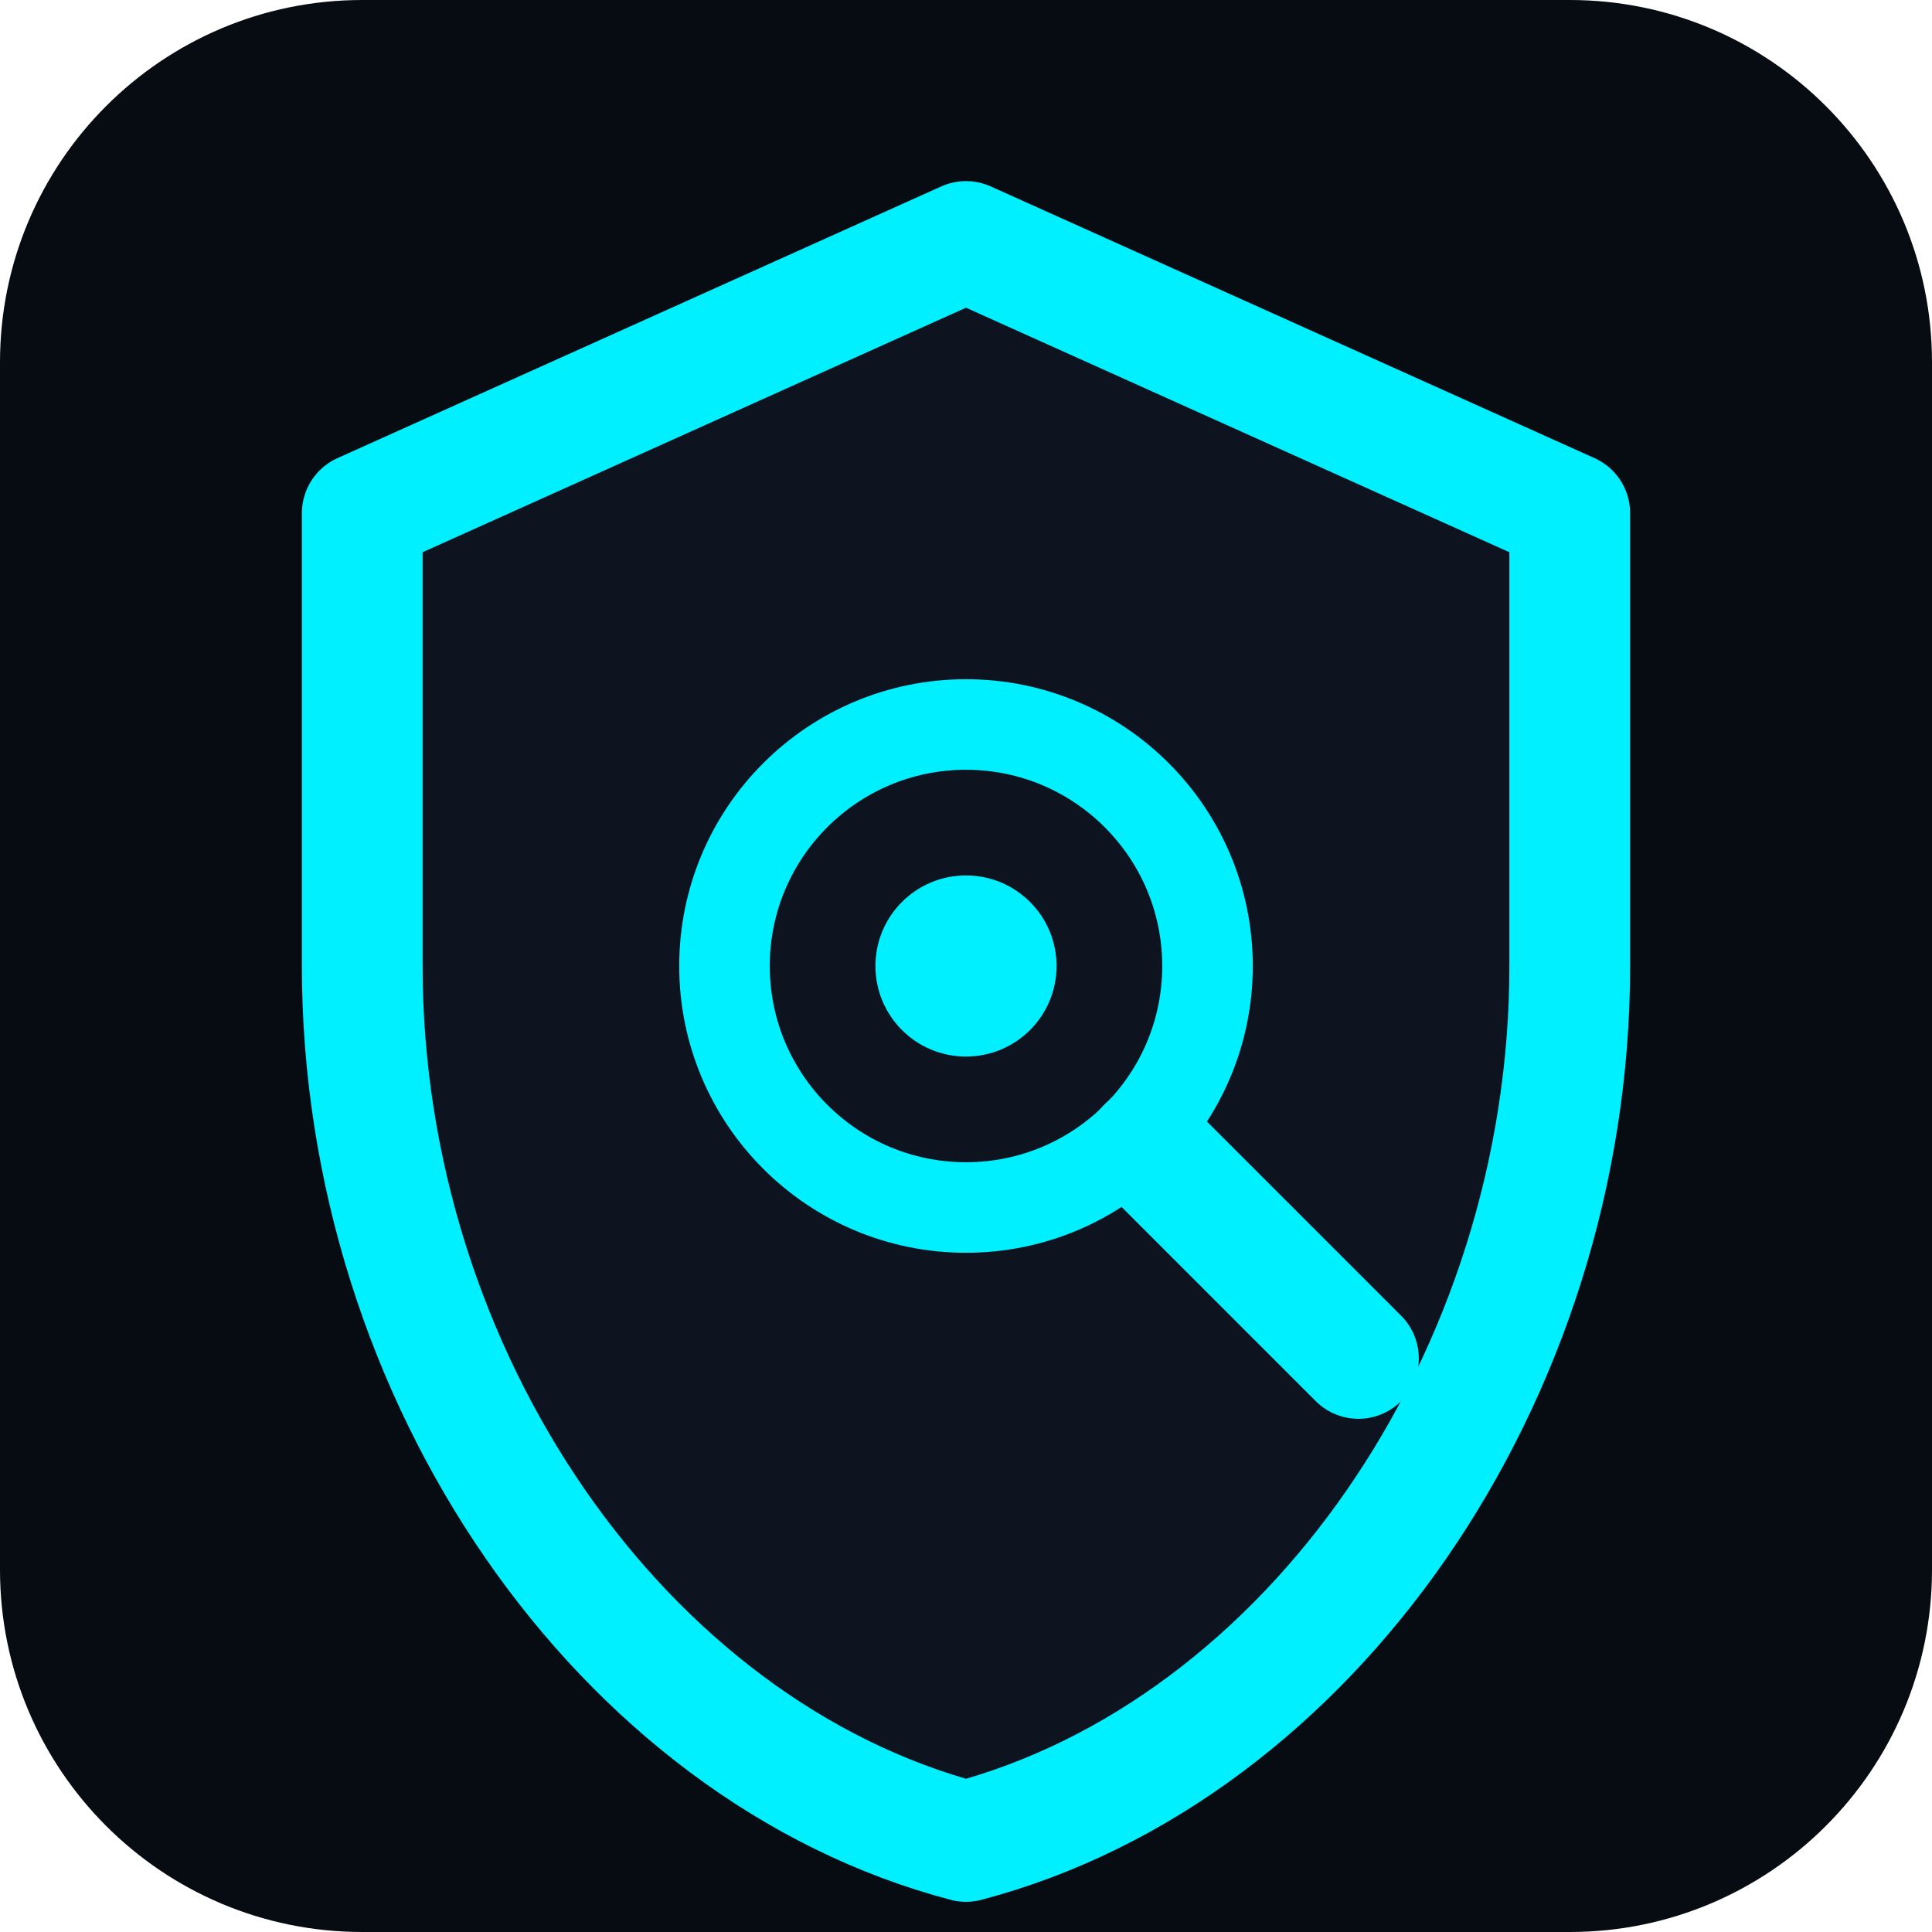
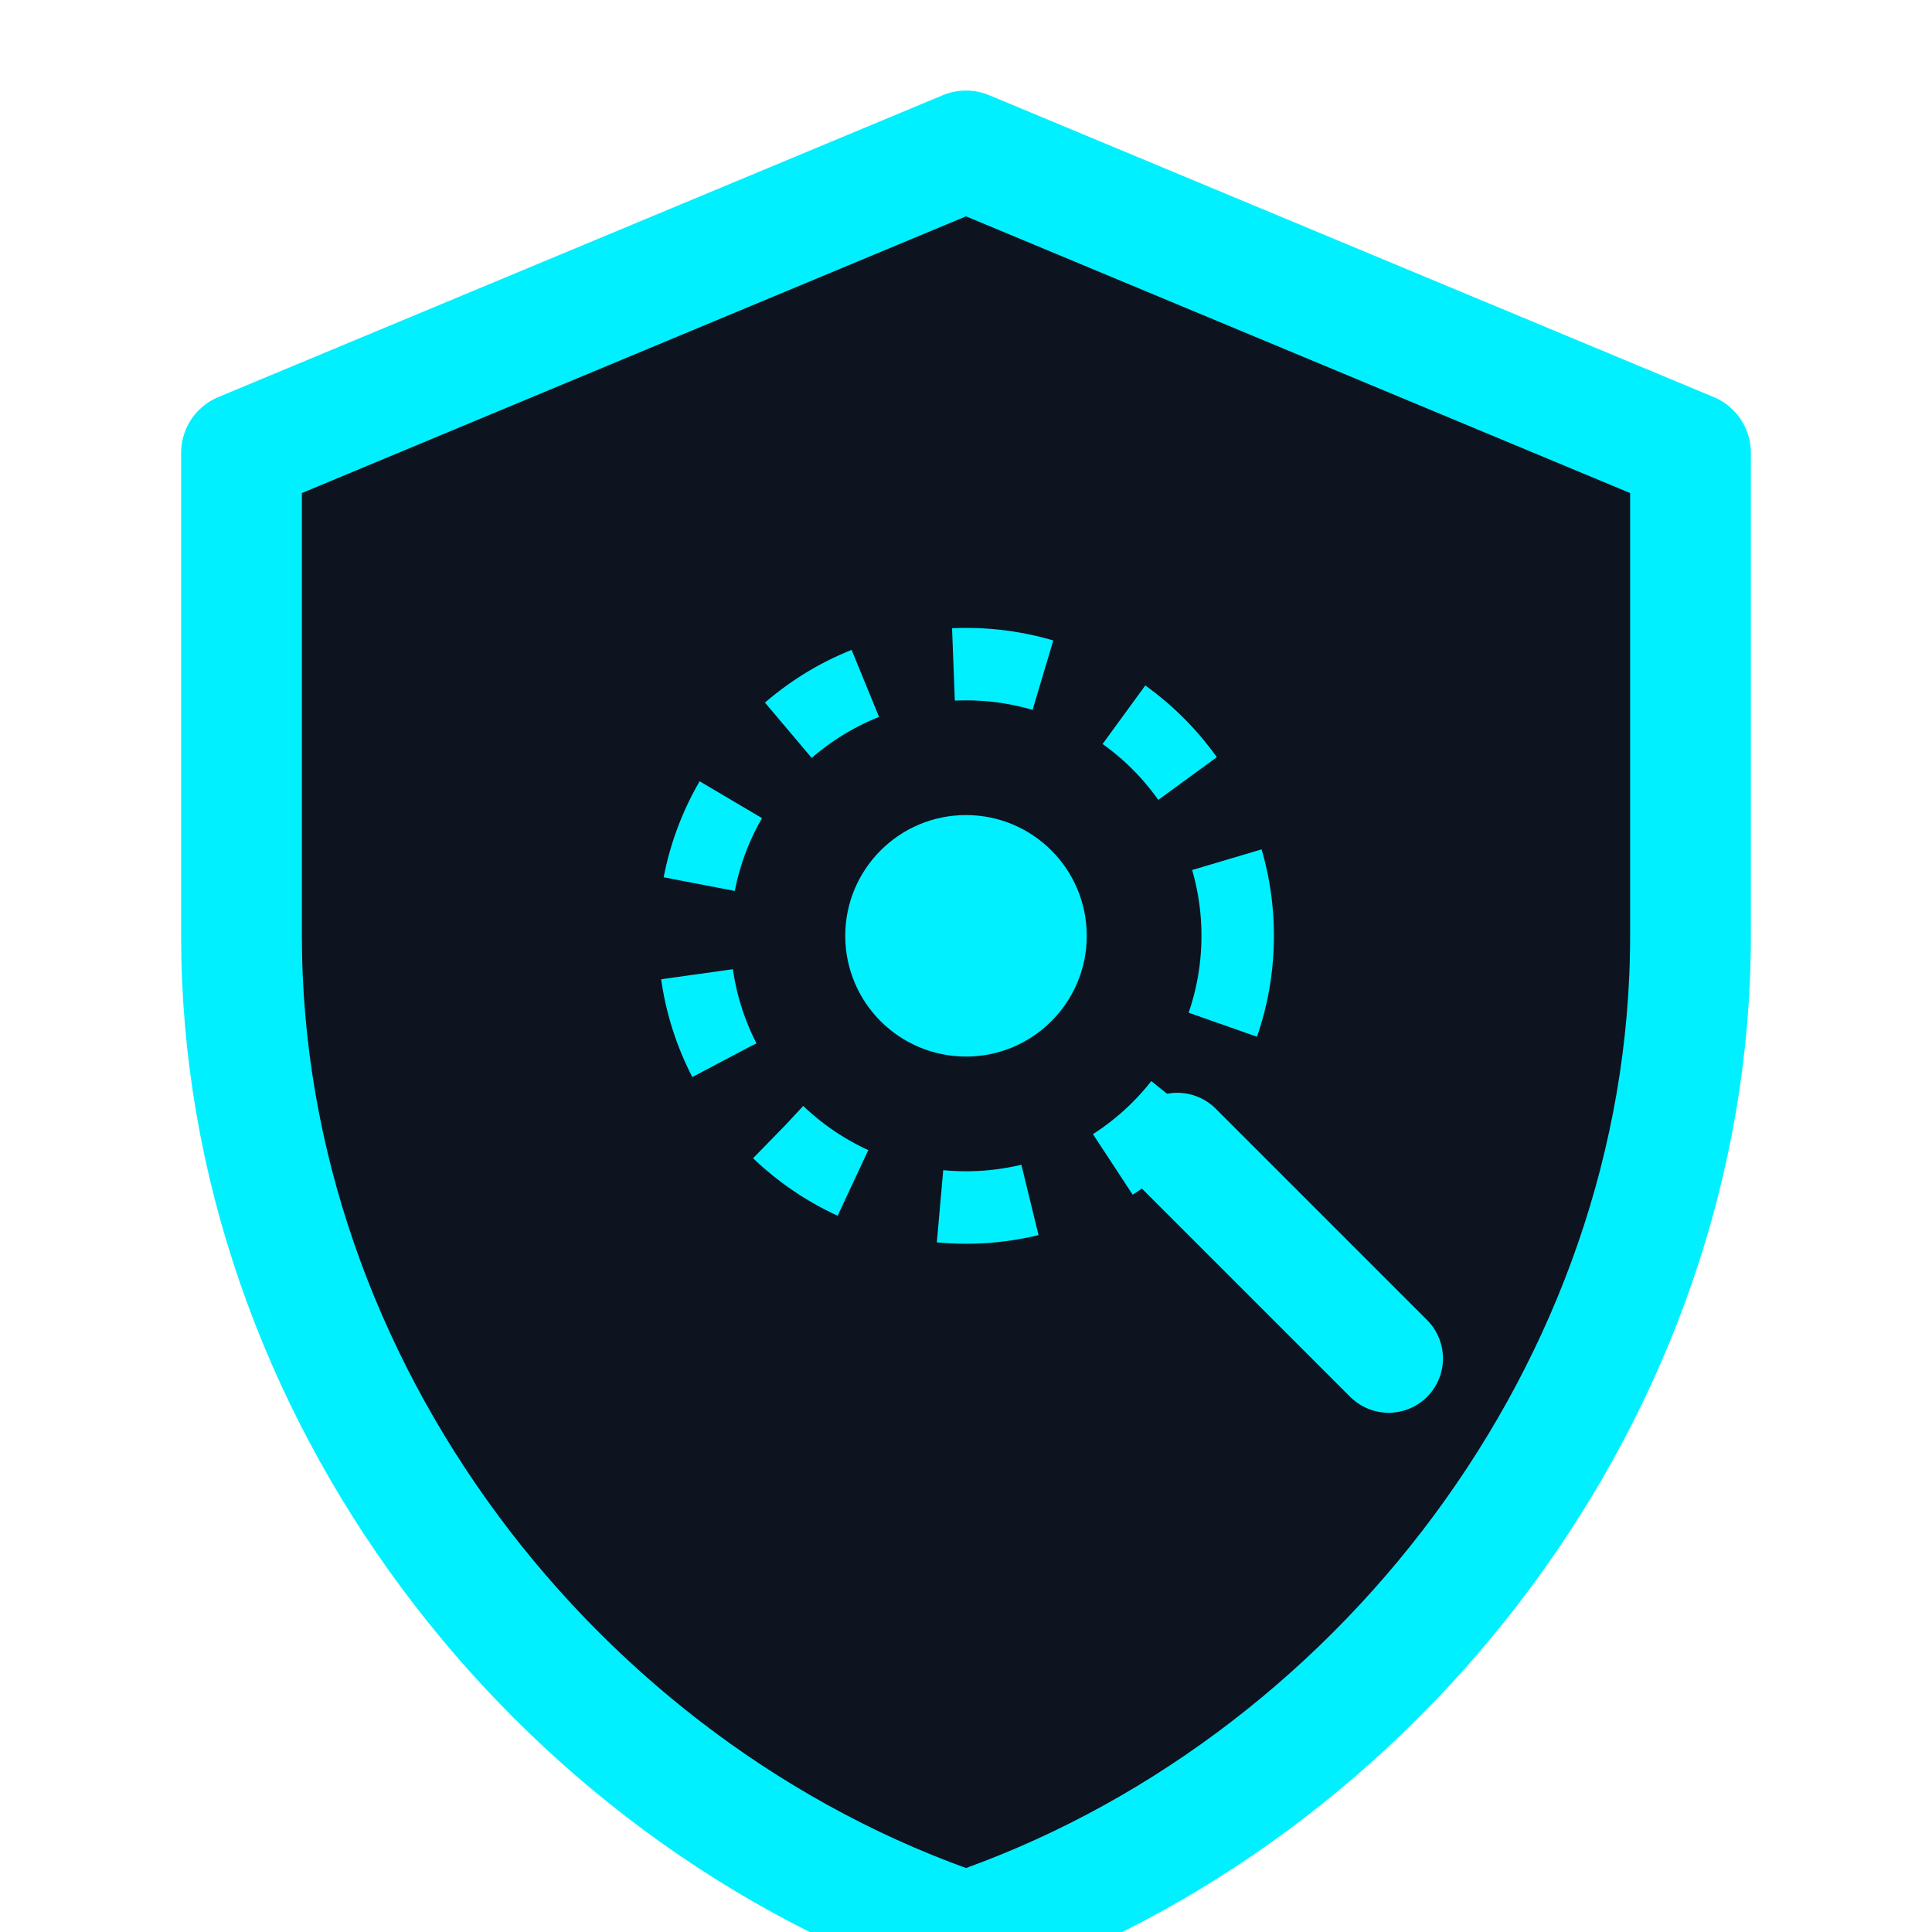
<svg xmlns="http://www.w3.org/2000/svg" viewBox="0 0 32 32" width="32" height="32" fill="none">
-   <rect width="32" height="32" rx="6" fill="#070B12" />
-   <path d="M16 4L6 8.5V16C6 22.8 10.3 29 16 30.5C21.7 29 26 22.8 26 16V8.5L16 4Z" stroke="#00F0FF" stroke-width="2" stroke-linejoin="round" fill="#0D131F" />
-   <circle cx="16" cy="16" r="4" stroke="#00F0FF" stroke-width="1.5" />
-   <circle cx="16" cy="16" r="1.5" fill="#00F0FF" />
-   <line x1="19" y1="19" x2="22.5" y2="22.5" stroke="#00F0FF" stroke-width="2" stroke-linecap="round" />
+   <style>
+     .fav-shield { stroke: #00F0FF; fill: #0D131F; }
+     .fav-accent { fill: #00F0FF; }
+     @media (prefers-color-scheme: light) {
+       .fav-shield { stroke: #00839E; fill: #E2E8F0; }
+       .fav-accent { fill: #00839E; }
+     }
+   </style>
+   <path class="fav-shield" d="M16 2.5L4 7.5v8c0 7.5 5.2 14.2 12 16.5 6.8-2.3 12-9 12-16.5v-8L16 2.5z" stroke-width="2" stroke-linejoin="round" />
+   <circle cx="16" cy="15.5" r="4.5" stroke="#00F0FF" stroke-width="1.2" stroke-dasharray="1.5 1.5" />
+   <circle class="fav-accent" cx="16" cy="15.5" r="2" />
+   <path class="fav-shield" d="M19.5 19L23 22.5" stroke-width="1.8" stroke-linecap="round" />
</svg>
